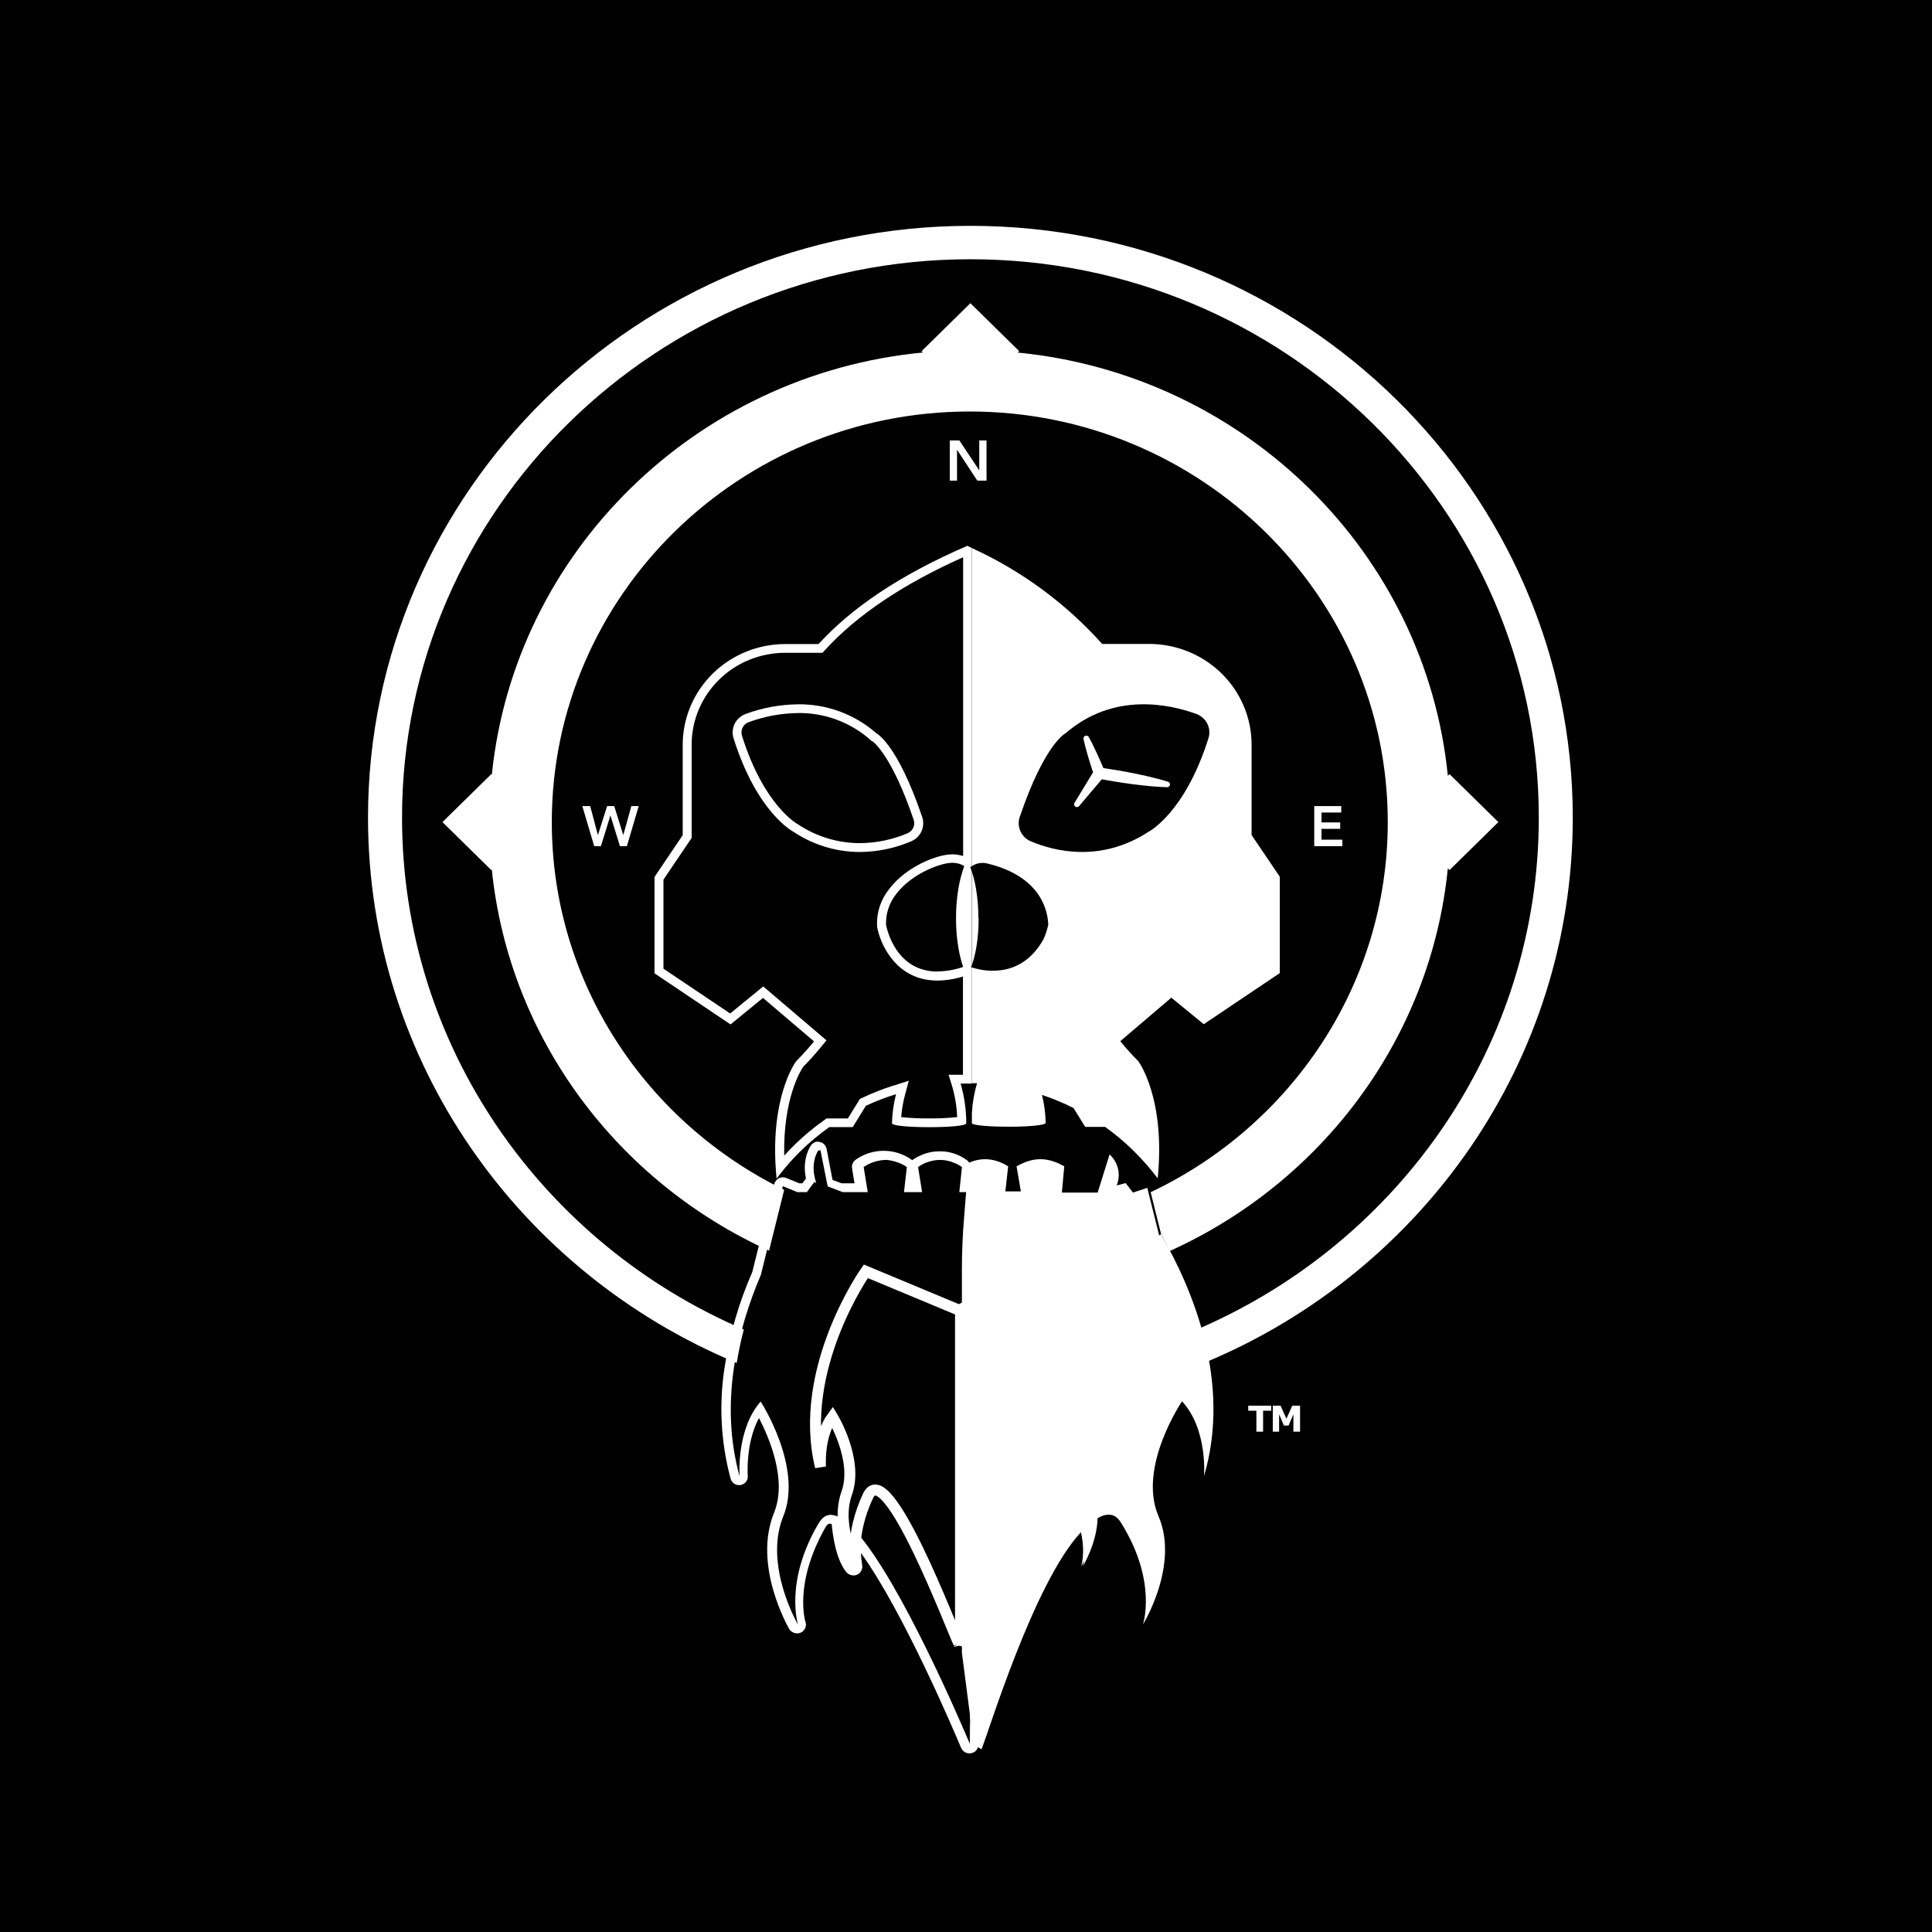
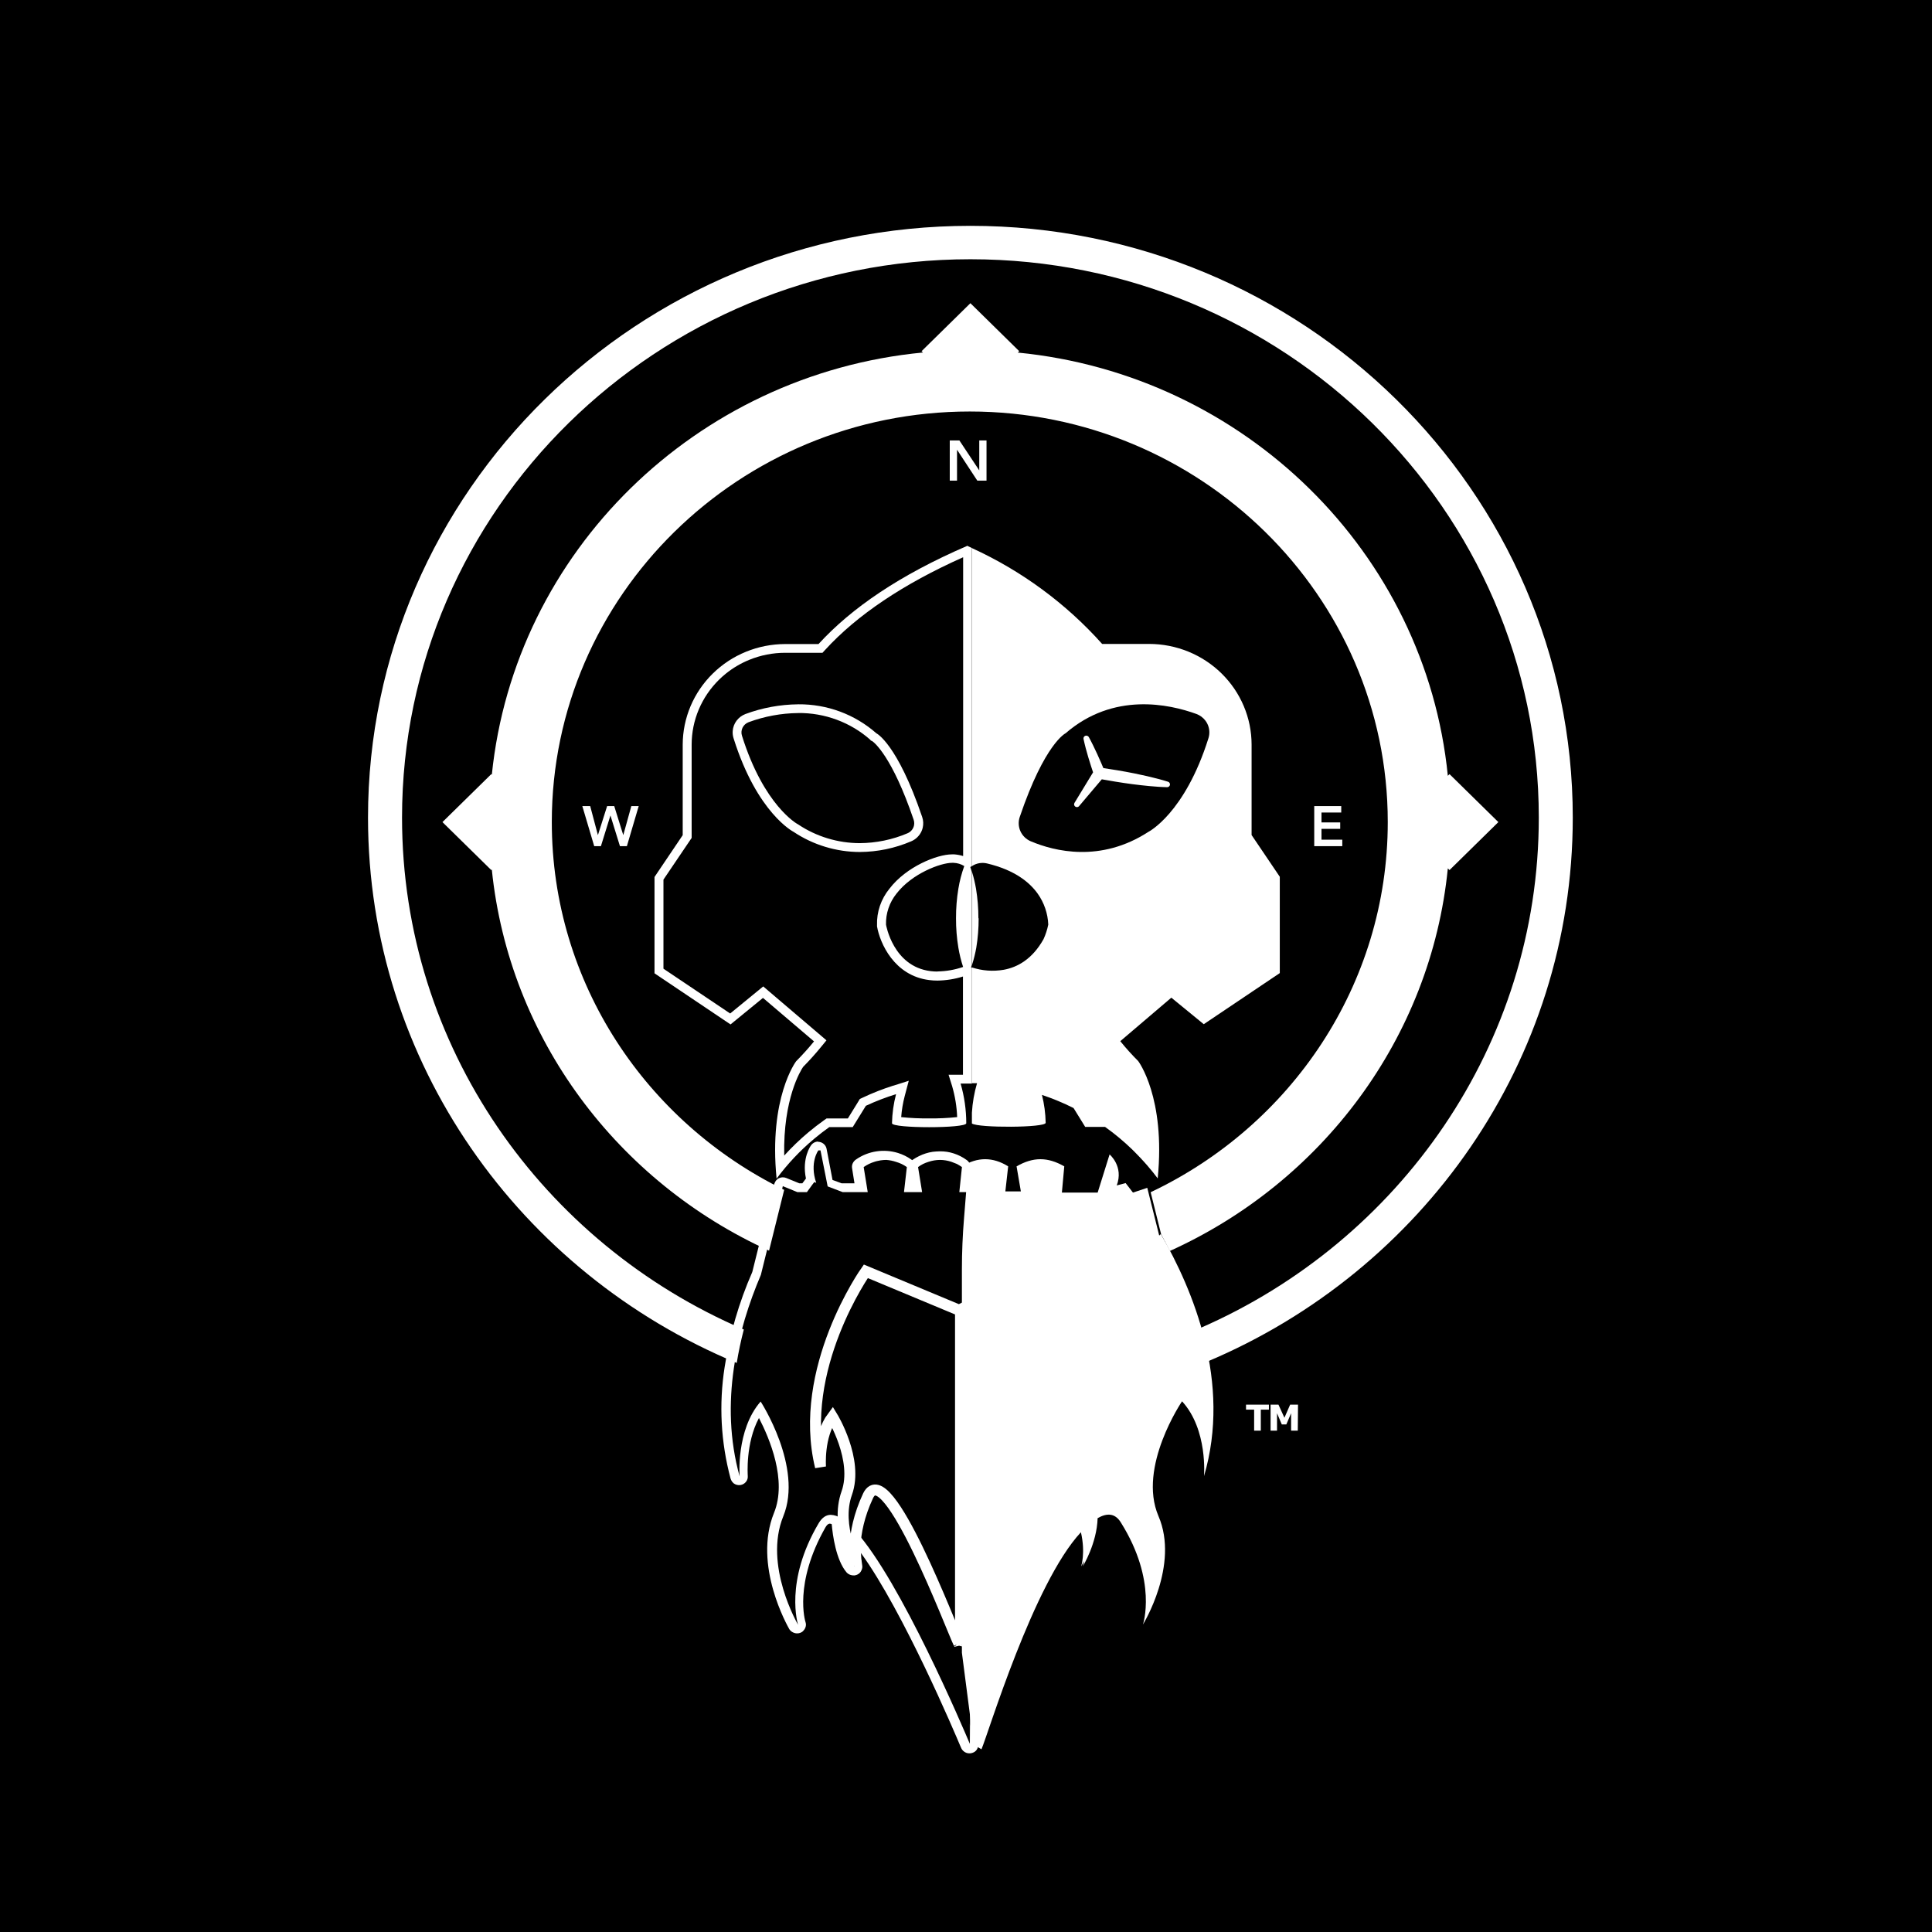
<svg xmlns="http://www.w3.org/2000/svg" version="1.2" baseProfile="tiny-ps" viewBox="0 0 810 810">
  <rect fill="#000000" width="810" height="810" />
  <path stroke="#ffffff" stroke-width="4.6" d="m 363,533 c 0,0 -29,41 -19,82 0,0 -1,-13 5,-21 0,0 11,18 6,32 -5,14 4,30 4,30 0,0 -3,-12 5,-29 8,-16 35,56 38,62 v 0.4 l 0.1,-0.2 0.1,0.2 v -0.4 c 0.1,-0.3 0.3,-0.8 0.5,-1 V 549 l -0.6,0.3 z m 0,0" />
  <path fill="#ffffff" d="m 486,518 -5,-20 -6,2 c -2,-2.7 -3.2,-4 -3,-4 l -3.8,1 c 3,-8 -3,-13 -3,-13 l -5,16 h -15 l 1,-11 c -7,-4 -13,-4 -20,0 l 1.8,10.5 h -6.5 l 1.18,-10.5 c -6.4,-4 -12.9,-4 -19.3,0 l 1.7,10.5 -0.9,11.2 a 273.5,268.7 0 0 0 -0.9,21.5 v 160.7 l 5,38.6 3.2,1.9 c 2.8,-6.4 21.8,-69.7 41.7,-91 2,8.7 0.1,14.3 0.1,14.3 0,0 0.5,-0.8 1.2,-2.2 -0.1,0.8 -0.3,1.5 -0.5,2.2 0,0 5.9,-9.6 6.2,-20.2 4,-2.3 7.4,-2.1 9.8,1.9 15.4,24.6 9.2,42.7 9.2,42.7 0,0 15.4,-24.9 6.5,-45.5 -8.8,-20.6 9.9,-48.1 9.9,-48.1 10.9,11.9 9.2,31.4 9.2,31.4 11.6,-39.3 -4.6,-78.2 -18.1,-101.5 z M 410.2,385 a 78.9,77.5 0 0 0 -1,-12.4 62.3,61.2 0 0 0 -1.6,-6.8 v 38.5 a 60.1,59 0 0 0 1.7,-6.9 76.8,75.5 0 0 0 1,-12.4 z m 0,0" />
  <path fill="#ffffff" d="m 344,482.3 3,15.1 6.3,2.4 h 10.5 l -1.7,-10.5 a 16.5,16.2 0 0 1 2.2,-1.3 16.7,16.4 0 0 1 2.3,-0.9 c 0.8,-0.3 1.6,-0.4 2.5,-0.6 a 16.2,16 0 0 1 2.5,-0.2 16.3,16 0 0 1 4,0.8 16.9,16.6 0 0 1 2.4,0.9 c 0.8,0.4 1.5,0.8 2.2,1.3 l -1.2,10.5 h 7.6 l -1.7,-10.5 a 14.9,14.6 0 0 1 2.1,-1.3 15.2,14.9 0 0 1 2.3,-0.9 15.2,14.9 0 0 1 4.8,-0.8 15.2,14.9 0 0 1 4.8,0.8 c 0.8,0.3 1.5,0.6 2.3,0.9 0.7,0.4 1.4,0.8 2.1,1.3 l -1.1,10.5 h 4.5 v 231.6 c 0,-8.9 -0.1,-8.9 -0.1,-8.9 v 8.6 c -2.7,-6.4 -29,-68.3 -47.9,-89.2 l -0.3,-0.3 a 39.8,39.1 0 0 0 -0.2,15.2 c -4.8,-5.7 -5.5,-20.2 -5.5,-20.2 a 8.3,8.2 0 0 0 -4.4,-1.5 c -1.9,0 -3.6,1.1 -5,3.4 -14.6,24.6 -8.7,42.7 -8.7,42.7 0,0 -14.6,-24.9 -6.2,-45.5 8.4,-20.6 -9.5,-48.1 -9.5,-48.1 -10.4,11.9 -8.8,31.4 -8.8,31.4 -8.6,-30.9 -0.9,-61.5 8.9,-84.5 l 9.2,-37.2 6.1,2.5 h 4 c 1.9,-2.7 3.1,-4.2 3.1,-4.2 l 0.8,0.3 c -2.9,-8.5 0.9,-13.6 0.9,-13.6 m 0,-3.7 a 3.7,3.6 0 0 0 -1.7,0.4 3.7,3.7 0 0 0 -1.3,1.1 c -0.2,0.2 -4,5.5 -2.2,14 -0.4,0.5 -0.8,1.1 -1.5,2 h -1.3 l -5.4,-2.2 a 3.7,3.7 0 0 0 -1.6,-0.3 3.7,3.7 0 0 0 -2.2,0.8 3.7,3.6 0 0 0 -0.6,0.6 3.9,3.9 0 0 0 -0.4,0.7 3.9,3.9 0 0 0 -0.3,0.7 l -9.2,36.9 a 164.6,161.7 0 0 0 -11.6,39.9 116.9,114.9 0 0 0 -1.2,23.5 116.6,114.6 0 0 0 3.7,23.2 c 0.1,0.4 0.3,0.7 0.5,1.1 0.2,0.3 0.5,0.6 0.8,0.9 a 3.7,3.6 0 0 0 2.9,0.7 3.7,3.7 0 0 0 2.3,-1.4 3.6,3.5 0 0 0 0.6,-1.2 3.6,3.6 0 0 0 0.1,-1.3 c 0,-0.2 -1,-13.6 4.7,-24.2 4.4,8.5 11.9,26.1 6.3,39.8 -8.9,22 5.8,47.6 6.4,48.7 a 3.7,3.6 0 0 0 1.4,1.3 3.7,3.6 0 0 0 1.9,0.5 3.6,3.6 0 0 0 1.5,-0.3 c 0.4,-0.2 0.8,-0.4 1.1,-0.8 a 3.7,3.7 0 0 0 1.1,-2.4 3.7,3.7 0 0 0 -0.2,-1.3 c -0.05,-0.1 -5.1,-16 8.4,-39.7 0.9,-1.5 1.6,-1.5 1.8,-1.5 0.3,0.01 0.6,0.1 0.8,0.2 0.4,4.6 1.8,15 6.2,20.2 a 3.7,3.6 0 0 0 2.1,1.2 c 0.4,0.1 0.8,0.1 1.2,0.1 a 3.7,3.6 0 0 0 2.2,-1 c 0.3,-0.3 0.5,-0.6 0.7,-1 a 3.7,3.6 0 0 0 0.4,-1.2 3.7,3.6 0 0 0 -0.04,-1.2 35.6,34.9 0 0 1 -0.5,-5 c 17.8,24.6 39.3,75.3 41.9,81.5 l 0.06,0.1 a 3.7,3.6 0 0 0 1.2,1.6 3.6,3.6 0 0 0 2.3,0.8 3.4,3.3 0 0 0 0.9,-0.1 c 2.9,-0.7 2.9,-3.4 2.9,-4.4 V 499.9 c 0,-0.2 -0.03,-0.5 -0.1,-0.7 a 3.6,3.5 0 0 0 -0.6,-1.3 3.6,3.6 0 0 0 -0.5,-0.6 3.8,3.8 0 0 0 -0.6,-0.5 3.7,3.7 0 0 0 -0.6,-0.3 3.7,3.6 0 0 0 -1.4,-0.3 h -0.3 l 0.7,-6.5 a 3.6,3.6 0 0 0 -0.3,-1.9 3.6,3.6 0 0 0 -1.3,-1.5 19,18.6 0 0 0 -5.3,-2.7 19.2,18.8 0 0 0 -2.9,-0.7 19.2,18.9 0 0 0 -3,-0.2 c -1,0 -2,0.1 -3,0.2 a 19.1,18.8 0 0 0 -5.7,1.8 19.2,18.9 0 0 0 -2.6,1.5 3.2,3.2 0 0 0 -0.3,0.2 3.7,3.7 0 0 0 -0.4,-0.3 20,19.7 0 0 0 -5.5,-2.7 20.1,19.8 0 0 0 -17.6,2.7 3.6,3.6 0 0 0 -0.8,0.7 3.8,3.7 0 0 0 -0.9,1.9 3.8,3.7 0 0 0 0.02,1.1 l 1,6.3 h -5.4 l -3.8,-1.4 -2.5,-13.1 a 3.7,3.6 0 0 0 -1.3,-2.1 3.7,3.6 0 0 0 -1.1,-0.6 3.7,3.6 0 0 0 -1.3,-0.2 z m 0,0" />
  <path d="m 403.8,233.6 v 125.3 a 16.8,16.5 0 0 0 -3.7,-0.7 h -1 c -6.2,0 -19.1,5.1 -26.2,14.4 a 23.7,23.3 0 0 0 -4,7.2 23.7,23.2 0 0 0 -1.2,8.1 v 0.5 c 1.2,7 7.2,20.7 21.9,22.5 1.134,0.146 2.271,0.217 3.412,0.214 a 36.947,36.294 0 0 0 10.714,-1.704 v 41.188 h -6.033 l 1.48,4.738 a 55.649,54.665 0 0 1 2.123,13.012 c -3.906,0.411 -7.823,0.595 -11.754,0.548 -3.914,0.043 -7.82,-0.136 -11.713,-0.537 0.225,-2.965 0.708,-5.886 1.459,-8.768 l 1.714,-6.469 -6.368,2.027 h -0.107 a 100.773,98.991 0 0 0 -13.064,5.145 l -0.992,0.469 -0.574,0.971 -4.431,7.183 h -8.926 l -0.992,0.699 a 106.902,105.011 0 0 0 -6.638,5.125 103.493,101.662 0 0 0 -10.126,9.743 c -0.494,-23.897 6.946,-35.745 7.934,-37.195 a 119.916,117.795 0 0 0 7.53,-8.378 l 2.251,-2.747 -2.717,-2.319 -21.403,-18.239 -2.39,-2.045 -2.44,1.997 -11.425,9.352 -27.968,-18.782 v -37.345 l 11.197,-16.561 0.623,-0.915 v -39.158 a 39.487,38.789 0 0 1 0.76,-7.498 39.353,38.657 0 0 1 2.233,-7.21 38.818,38.132 0 0 1 1.646,-3.409 38.242,37.566 0 0 1 1.974,-3.237 39.739,39.036 0 0 1 2.289,-3.029 39.507,38.808 0 0 1 5.424,-5.332 39.088,38.397 0 0 1 9.849,-5.804 39.42,38.723 0 0 1 3.613,-1.274 38.392,37.713 0 0 1 3.727,-0.92 38.954,38.265 0 0 1 7.633,-0.751 h 15.709 l 1.11,-1.215 c 13.362,-14.616 32.811,-27.67 57.844,-38.836 m 1.676,-4.754 c -28.269,12.208 -48.479,26.034 -62.296,41.141 h -14.043 a 43.247,42.482 0 0 0 -8.359,0.828 43.098,42.336 0 0 0 -8.034,2.411 42.905,42.146 0 0 0 -7.409,3.896 43.356,42.589 0 0 0 -6.492,5.24 43.051,42.29 0 0 0 -9.303,13.648 43.483,42.714 0 0 0 -2.454,7.895 43.247,42.482 0 0 0 -0.844,8.208 v 37.997 l -11.824,17.537 v 40.385 l 31.878,21.431 13.597,-11.125 21.402,18.239 a 118.796,116.695 0 0 1 -7.508,8.337 c 0,0 -11.554,15.21 -8.183,49.2 a 98.775,97.028 0 0 1 15.691,-16.66 106.65,104.764 0 0 1 6.389,-4.938 h 9.829 l 5.524,-8.945 a 97.004,95.288 0 0 1 12.653,-4.869 54.145,53.187 0 0 0 -1.705,12.197 c 0,1.101 7.785,1.645 15.571,1.645 7.785,0 15.57,-0.543 15.57,-1.644 a 61.889,60.794 0 0 0 -2.378,-16.65 h 4.75 v -48.569 l -0.366,-0.104 c 0.149,-0.429 0.239,-0.849 0.366,-1.268 V 365.788 c -0.228,-0.743 -0.408,-1.49 -0.674,-2.231 l 0.149,-0.146 c 0.17,-0.129 0.357,-0.207 0.526,-0.313 V 229.763 c -0.695,-0.323 -1.348,-0.662 -2.053,-0.975 z M 393.106,407.328 a 23.077,22.669 0 0 1 -2.974,-0.183 c -15.771,-1.95 -18.665,-19.486 -18.665,-19.486 a 20.191,19.834 0 0 1 1.035,-6.887 20.368,20.008 0 0 1 3.367,-6.13 c 6.538,-8.456 18.499,-12.898 23.28,-12.898 h 0.605 c 1.628,0.061 3.136,0.513 4.521,1.355 a 54.888,53.917 0 0 0 -2.472,9.478 76.866,75.506 0 0 0 -0.989,12.374 75.822,74.481 0 0 0 0.989,12.382 56.248,55.253 0 0 0 1.984,8.065 33.968,33.368 0 0 1 -10.709,1.881 z m 0,0" fill="#ffffff" fill-opacity="1" fill-rule="nonzero" />
  <path d="m 524.736,350.093 v -37.998 a 43.247,42.482 0 0 0 -0.843,-8.211 43.165,42.402 0 0 0 -2.454,-7.892 42.872,42.114 0 0 0 -1.805,-3.733 42.699,41.944 0 0 0 -4.673,-6.859 42.976,42.216 0 0 0 -12.923,-10.423 42.872,42.114 0 0 0 -3.799,-1.773 43.513,42.744 0 0 0 -3.959,-1.395 42.421,41.671 0 0 0 -4.08,-1.012 43.247,42.482 0 0 0 -8.359,-0.828 H 462.077 A 165.403,162.477 0 0 0 436.924,247.108 165.529,162.601 0 0 0 407.528,229.808 v 133.289 a 7.843,7.704 0 0 1 3.031,-1.198 7.886,7.747 0 0 1 3.267,0.104 c 11.315,2.691 17.673,7.679 21.233,12.667 a 24.629,24.193 0 0 1 3.163,6.178 24.587,24.152 0 0 1 1.269,6.798 29.202,28.685 0 0 1 -1.984,6.099 c -4.699,8.388 -10.908,11.771 -16.65,12.833 -4.539,0.771 -8.999,0.445 -13.372,-0.974 v 48.533 h 2.144 a 57.439,56.423 0 0 0 -2.154,12.345 v 4.55 c 2.631,1.901 30.927,1.803 30.927,-0.292 a 53.793,52.841 0 0 0 -1.558,-11.693 98.894,97.145 0 0 1 13.25,5.506 l 4.882,7.902 h 8.321 a 99.413,97.655 0 0 1 11.374,9.46 c 0.487,0.476 0.992,0.975 1.438,1.45 a 96.76,95.048 0 0 1 3.54,3.743 c 0.456,0.506 0.923,1.022 1.379,1.548 1.497,1.753 2.977,3.536 4.345,5.396 3.372,-33.989 -8.182,-49.199 -8.182,-49.199 a 105.834,103.962 0 0 1 -7.509,-8.337 l 21.403,-18.239 13.596,11.124 31.878,-21.431 v -40.384 z m -18.107,-40.53 c -9.919,31.497 -25.134,39.185 -25.134,39.185 -20.075,13.044 -39.445,8.143 -49.331,3.973 a 8.219,8.074 0 0 1 -1.369,-0.737 8.323,8.176 0 0 1 -1.21,-0.974 8.51,8.36 0 0 1 -1.003,-1.175 8.257,8.111 0 0 1 -0.765,-1.341 8.275,8.128 0 0 1 -0.497,-1.454 8.071,7.929 0 0 1 -0.214,-1.521 c -0.025,-0.513 0,-1.022 0.072,-1.532 a 8.779,8.624 0 0 1 0.363,-1.494 c 10.502,-30.923 19.221,-35.072 19.221,-35.072 20.033,-17.35 43.42,-12.246 54.867,-8.076 a 8.354,8.207 0 0 1 3.751,2.795 c 0.319,0.418 0.591,0.867 0.82,1.335 0.232,0.472 0.415,0.961 0.55,1.467 a 7.965,7.824 0 0 1 0.259,1.539 8.128,7.984 0 0 1 -0.042,1.559 c -0.062,0.519 -0.177,1.028 -0.339,1.525 z M 398.193,184.664 h 4.037 l 8.28,12.48 h 0.051 v -12.479 h 3.043 v 16.844 h -3.865 l -8.453,-12.888 h -0.049 v 12.888 h -3.045 z M 244.14,337.952 h 3.301 l 3.215,12.1 h 0.048 l 3.837,-12.1 h 2.977 l 3.768,12.1 h 0.049 l 3.354,-12.1 h 3.093 l -4.957,16.806 h -2.907 l -3.965,-12.793 h -0.053 l -3.965,12.793 h -2.807 z m 306.859,0 h 11.325 v 2.71 h -8.28 v 4.129 h 7.845 v 2.699 h -7.845 v 4.558 h 8.719 v 2.71 h -11.764 z m 0,0" fill="#ffffff" fill-opacity="1" fill-rule="nonzero" />
  <path d="m 231.346,344.666 c 0,-94.912 78.621,-172.142 175.239,-172.142 96.622,0 175.242,77.23 175.242,172.142 0,68.255 -40.666,127.354 -99.408,155.177 l 4.394,17.655 a 206.78,203.123 0 0 1 3.64,6.985 c 63.583,-28.739 109.444,-89.068 116.556,-160.409 l 0.712,0.709 20.473,-20.117 -20.473,-20.111 -0.712,0.702 C 597.694,231.731 521.861,157.14 426.718,147.819 l 0.595,-0.584 -20.469,-20.117 -20.473,20.117 0.578,0.554 c -95.211,9.1 -171.205,83.553 -180.745,176.992 l -0.228,-0.224 -20.48,20.11 20.479,20.118 0.219,-0.224 c 7.26,71.023 52.934,131.046 116.24,159.779 l 6.337,-25.487 c -57.685,-28.213 -97.423,-86.708 -97.423,-154.185 z m 0,0" fill="#ffffff" fill-opacity="1" fill-rule="nonzero" />
  <path d="m 659.393,342.775 c 0,-136.795 -113.292,-248.092 -252.539,-248.092 -139.251,0 -252.563,111.338 -252.563,248.092 0,102.675 63.842,190.952 154.583,228.646 a 159.021,156.208 0 0 1 2.976,-14.018 C 227.606,521.324 168.555,438.739 168.555,342.775 c 0,-129.069 106.906,-234.084 238.299,-234.084 131.393,0 238.295,105.056 238.295,234.084 0,95.476 -58.514,177.722 -142.141,214.102 a 150.44,147.779 0 0 1 3.074,14.008 C 596.135,532.98 659.392,445.073 659.392,342.775 Z m 0,0" fill="#ffffff" fill-opacity="1" fill-rule="nonzero" />
  <path d="m 334.613,295.279 v 3.654 a 44.53,43.742 0 0 1 16.213,2.822 44.377,43.592 0 0 1 7.432,3.563 44.2,43.418 0 0 1 6.63,4.849 l 0.211,0.313 0.553,0.213 c 0.834,0.564 8.342,6.344 17.39,32.951 a 4.602,4.521 0 0 1 0.252,1.685 4.519,4.439 0 0 1 -0.114,0.848 4.675,4.592 0 0 1 -2.699,3.175 51.181,50.276 0 0 1 -20.055,4.14 45.806,44.996 0 0 1 -13.444,-2.011 45.837,45.026 0 0 1 -12.263,-5.783 l -0.138,-0.098 -0.187,-0.089 c -0.142,-0.078 -14.116,-7.716 -23.308,-37.019 a 4.624,4.542 0 0 1 -0.221,-1.712 4.929,4.842 0 0 1 0.138,-0.855 c 0.076,-0.278 0.177,-0.55 0.301,-0.812 0.128,-0.261 0.277,-0.509 0.45,-0.743 0.177,-0.235 0.37,-0.452 0.584,-0.649 a 4.677,4.595 0 0 1 1.487,-0.921 60.635,59.563 0 0 1 20.825,-3.848 v -3.663 m 0,0 a 64.175,63.04 0 0 0 -22.125,4.071 8.461,8.311 0 0 0 -3.726,2.808 8.406,8.257 0 0 0 -1.612,4.33 8.438,8.288 0 0 0 0.377,3.073 c 9.918,31.497 25.143,39.186 25.143,39.186 a 49.344,48.471 0 0 0 13.24,6.265 49.308,48.436 0 0 0 14.531,2.179 c 7.485,-0.054 14.661,-1.545 21.53,-4.472 a 8.391,8.242 0 0 0 1.372,-0.737 8.484,8.334 0 0 0 2.21,-2.15 8.668,8.514 0 0 0 0.764,-1.341 c 0.211,-0.469 0.377,-0.955 0.494,-1.454 a 8.393,8.244 0 0 0 -0.227,-4.547 C 376.117,311.58 367.409,307.429 367.409,307.429 a 47.999,47.15 0 0 0 -7.174,-5.236 48.198,47.345 0 0 0 -16.649,-6.181 48.074,47.223 0 0 0 -8.906,-0.733 z m 116.161,42.877 c 0.204,0.146 0.432,0.217 0.684,0.214 0.373,0 0.678,-0.139 0.92,-0.417 l 9.514,-11.234 c 1.883,0.349 3.775,0.675 5.673,0.974 2.378,0.391 4.77,0.744 7.169,1.063 2.399,0.313 4.799,0.584 7.218,0.808 1.211,0.105 2.42,0.214 3.63,0.292 l 1.835,0.098 c 0.615,0 1.23,0.058 1.857,0.068 0.294,0.003 0.553,-0.088 0.781,-0.271 0.227,-0.183 0.366,-0.417 0.418,-0.703 a 1.204,1.182 0 0 0 -0.159,-0.802 1.181,1.16 0 0 0 -0.646,-0.513 57.906,56.882 0 0 0 -1.774,-0.536 l -1.766,-0.499 a 170.241,167.23 0 0 0 -10.62,-2.462 222.721,218.782 0 0 0 -7.122,-1.308 244.067,239.75 0 0 0 -5.832,-0.916 c -0.327,-0.778 -0.653,-1.559 -0.991,-2.326 a 125.54,123.32 0 0 0 -1.597,-3.586 c -0.558,-1.188 -1.1,-2.378 -1.688,-3.556 a 72.638,71.353 0 0 0 -0.891,-1.773 l -0.457,-0.875 c -0.159,-0.303 -0.325,-0.594 -0.484,-0.887 a 1.189,1.168 0 0 0 -0.628,-0.529 1.164,1.143 0 0 0 -0.83,-0.006 1.138,1.118 0 0 0 -0.629,0.53 c -0.142,0.251 -0.183,0.519 -0.124,0.805 l 0.445,1.949 c 0.159,0.642 0.319,1.283 0.487,1.946 0.336,1.267 0.692,2.533 1.069,3.79 0.377,1.256 0.753,2.495 1.161,3.742 0.277,0.849 0.558,1.705 0.843,2.554 l -7.806,12.829 a 1.151,1.13 0 0 0 -0.131,0.832 c 0.066,0.296 0.221,0.53 0.469,0.707 z m 0,0" fill="#ffffff" fill-opacity="1" fill-rule="nonzero" />
-   <path d="m 532.967,591.444 h -3.408 v 8.801 h -2.814 v -8.801 h -3.408 v -2.11 h 9.629 z m 12.092,8.801 h -2.799 v -7.306 l -2.023,4.741 h -1.942 l -2.023,-4.741 v 7.306 h -2.653 v -10.911 h 3.268 l 2.455,5.474 2.448,-5.474 h 3.268 z" fill="#ffffff" />
+   <path fill="#ffffff" d="m 532,591 h -3.4 v 8.8 h -2.8 v -8.8 h -3.4 v -2.1 h 9.6 z m 12.1,8.8 h -2.8 v -7.3 l -2,4.7 h -1.9 l -2,-4.7 v 7.3 h -2.7 v -10.9 h 3.3 l 2.5,5.5 2.4,-5.5 h 3.3 z" />
</svg>
